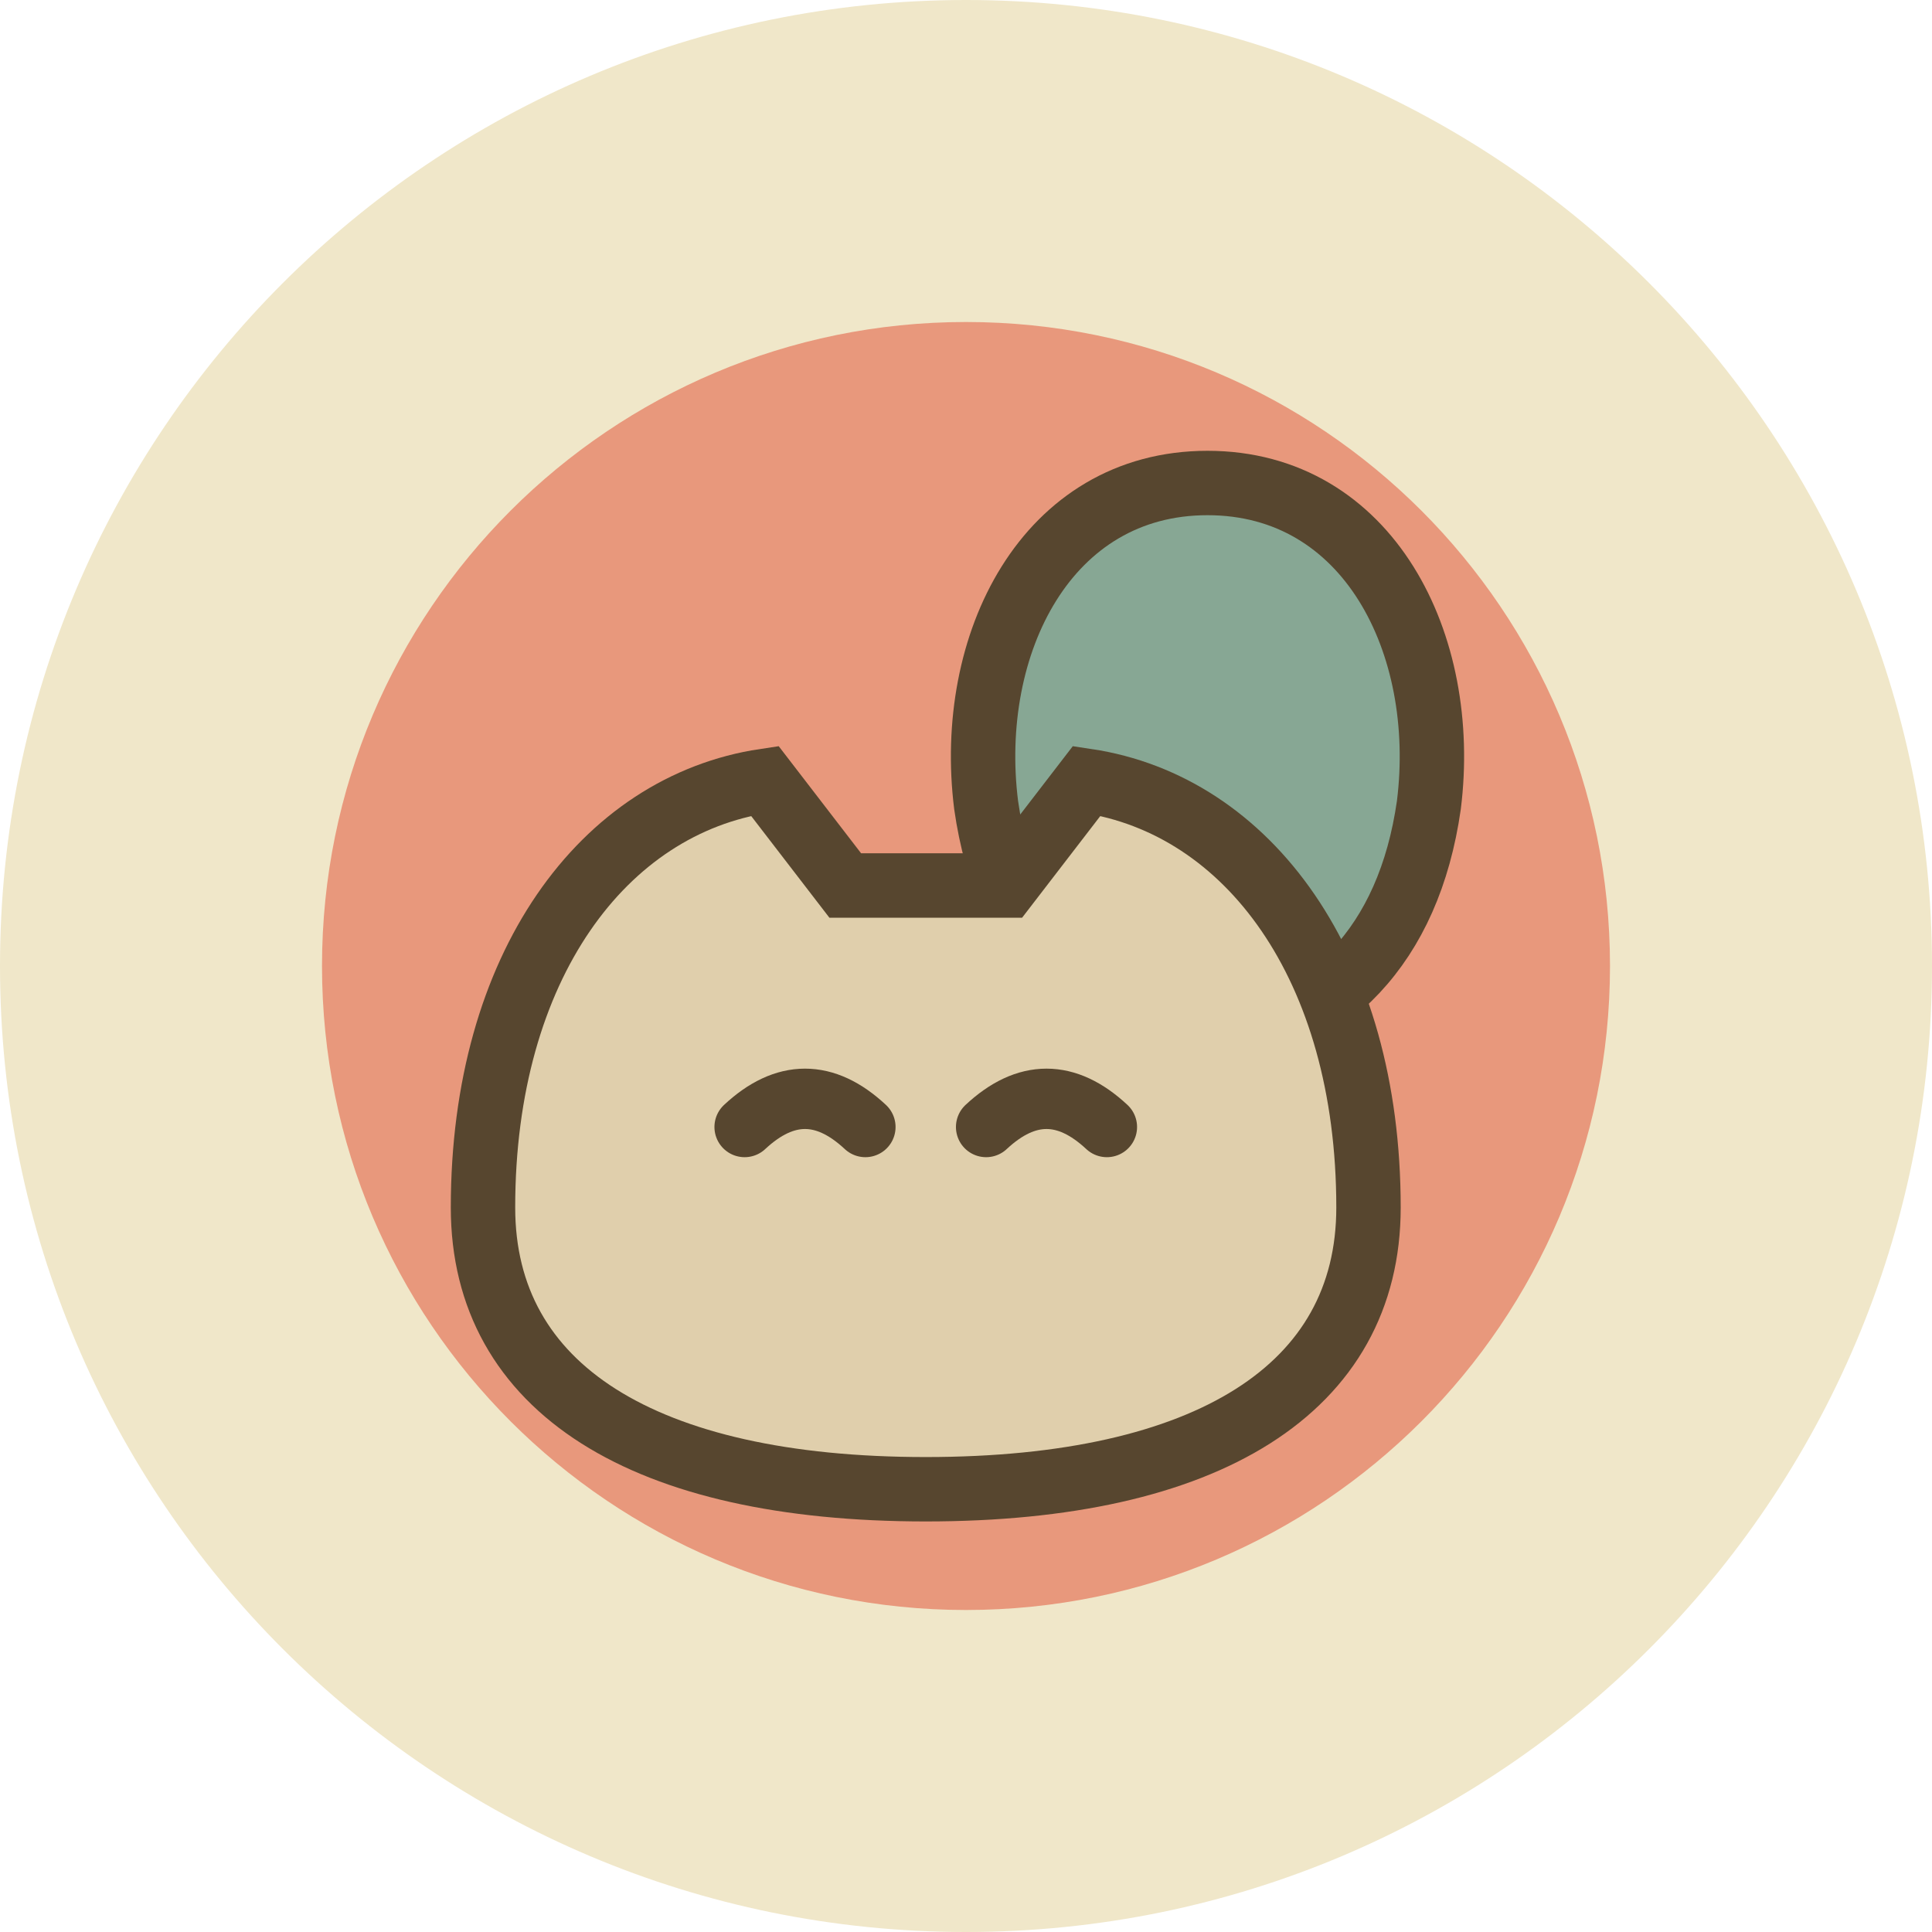
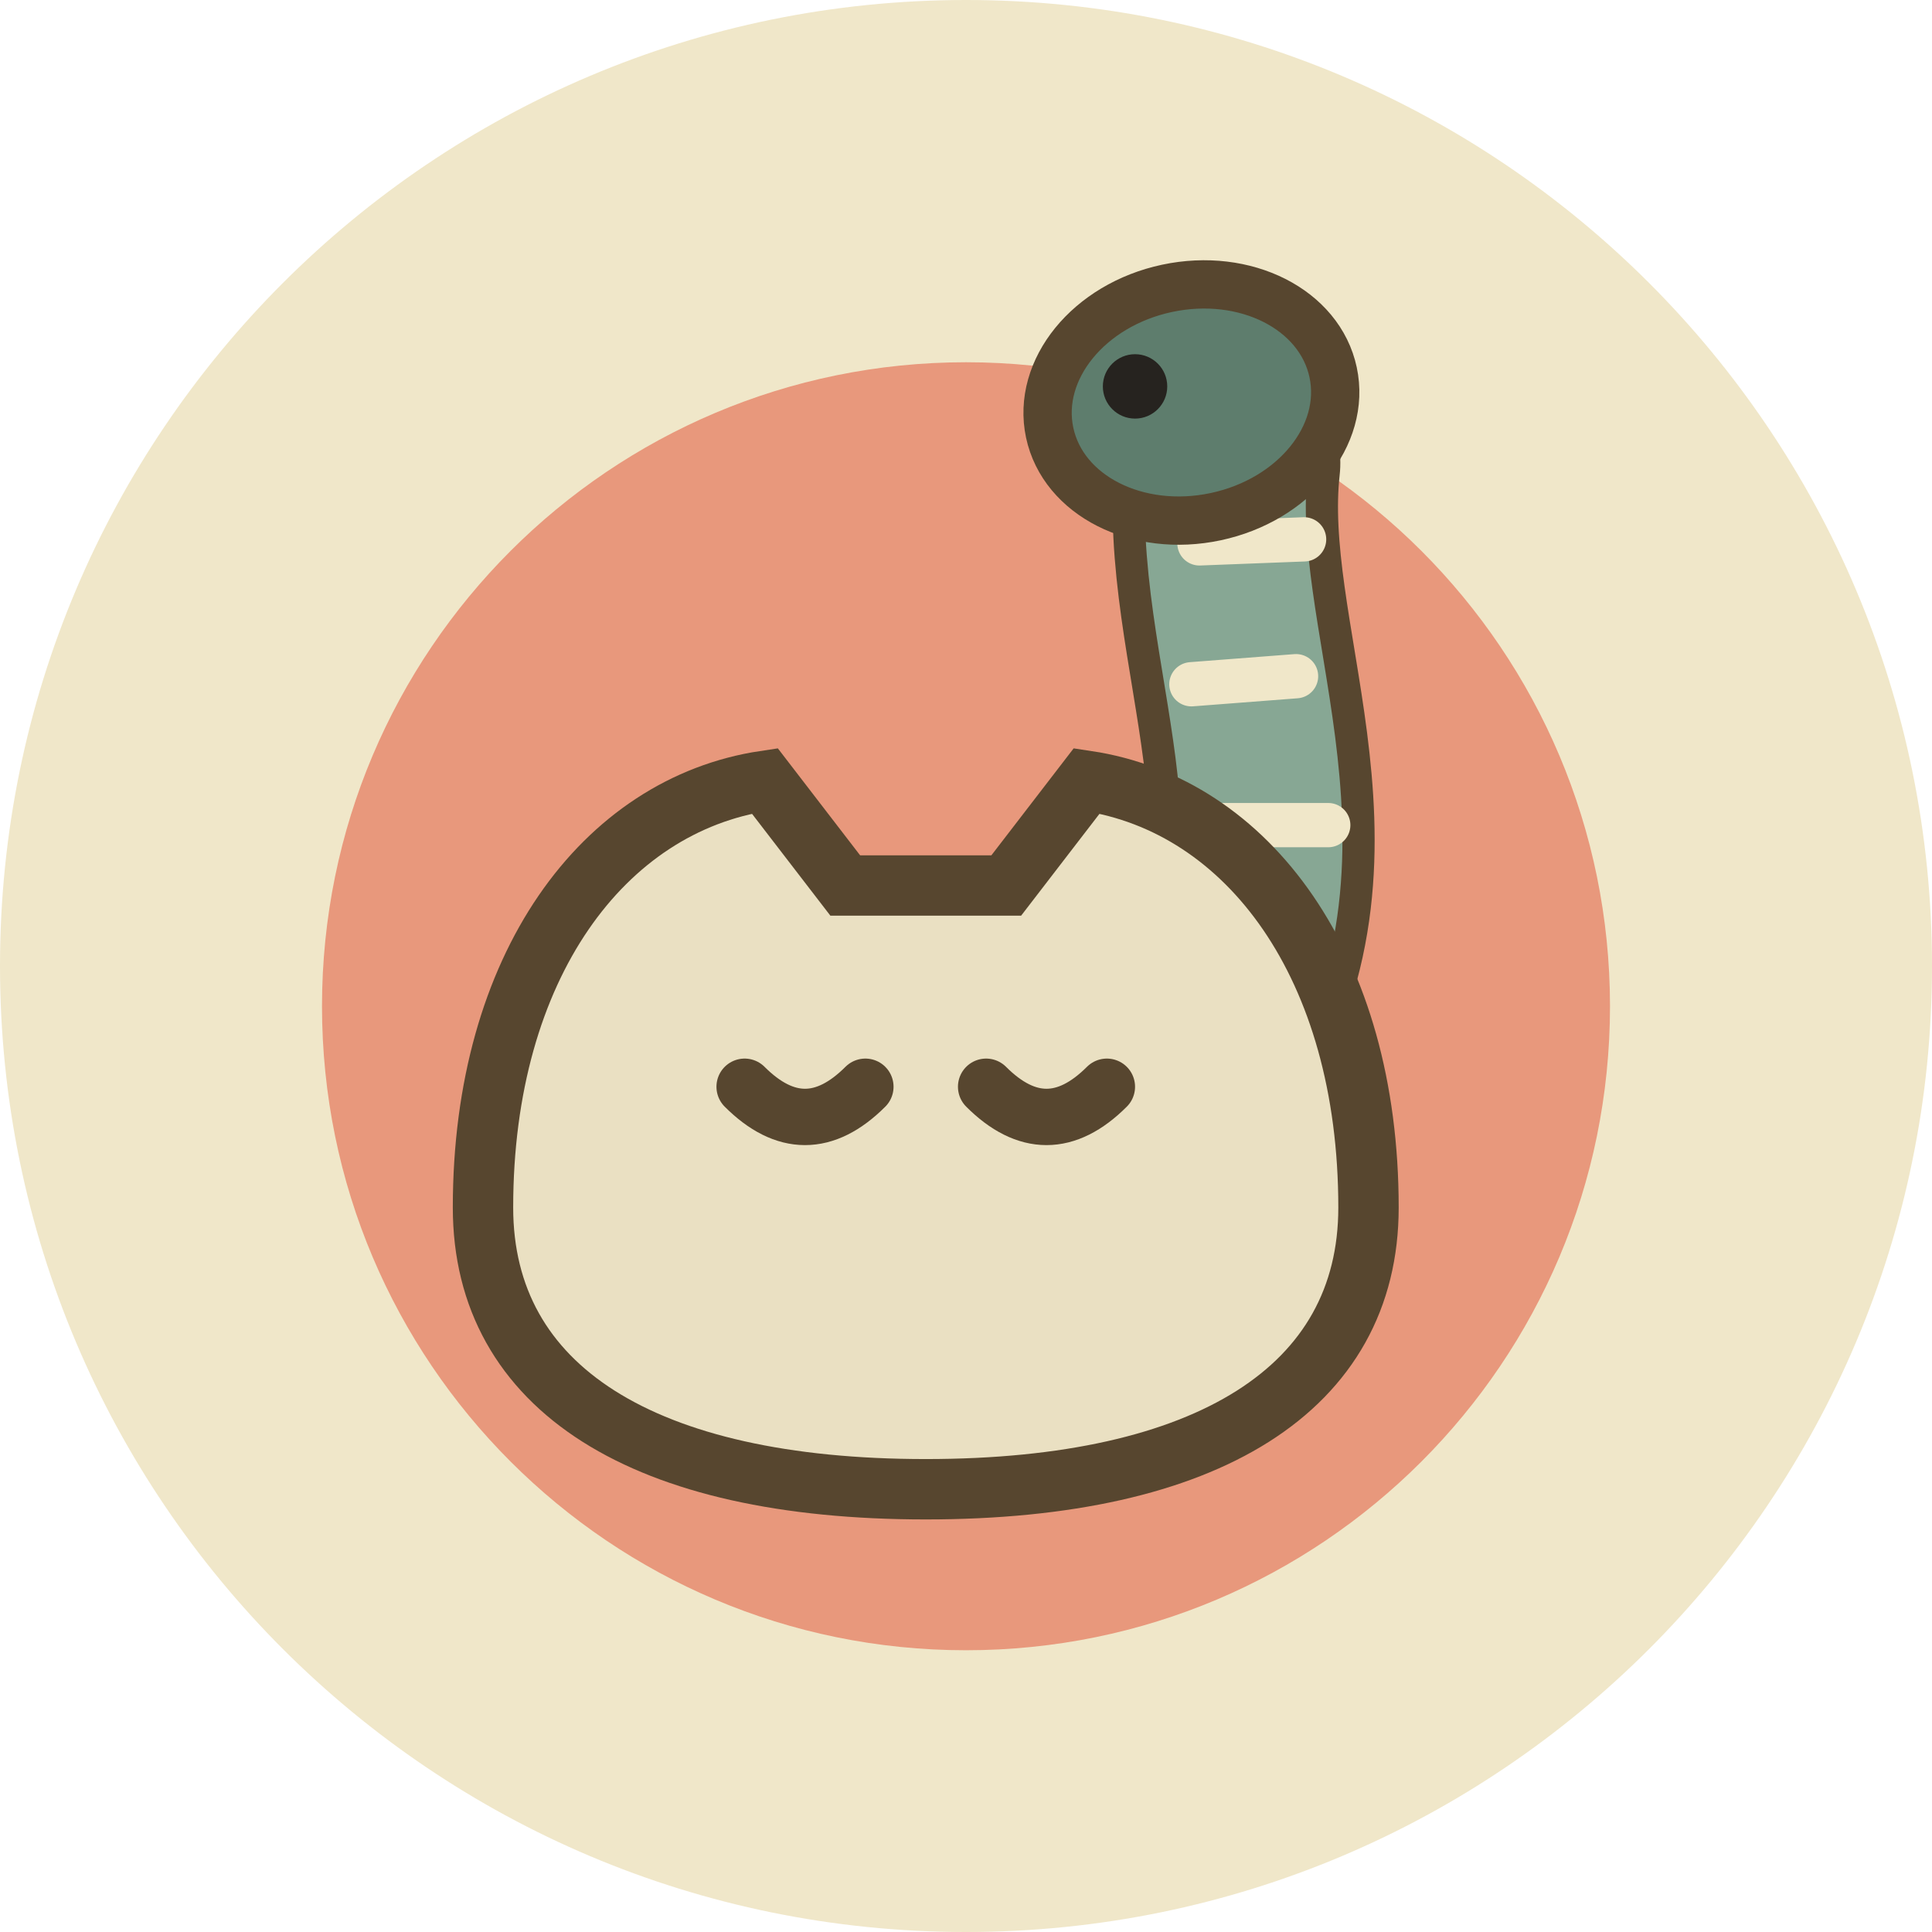
<svg xmlns="http://www.w3.org/2000/svg" viewBox="0 0 48 48">
  <circle cx="24" cy="24" r="24" fill="#f0e7c9" />
-   <circle cx="24" cy="24" r="16" fill="#e8987c" />
-   <path d="M30 12 C34 12 36 16 35.5 20 C35 23.5 33 25.5 30 26 C27 25.5 25 23.5 24.5 20 C24 16 26 12 30 12 Z" fill="#87a794" stroke="#57462f" stroke-width="1.6" />
-   <path d="M12 30 C12 24 15 20 19 19.4 L21 22 H25 L27 19.4 C31 20 34 24 34 30 C34 34.5 30 37 23 37 C16 37 12 34.5 12 30 Z" fill="#e0cfac" stroke="#57462f" stroke-width="1.6" />
-   <path d="M18.5 28 Q20 26.6 21.5 28 M24.5 28 Q26 26.6 27.5 28" stroke="#57462f" stroke-width="1.5" fill="none" stroke-linecap="round" />
+   <circle cx="24" cy="25" r="16" fill="#e8987c" />
+   <path d="M30 26 C33 21 30 16 30.5 11.5" stroke="#57462f" stroke-width="5.6" fill="none" stroke-linecap="round" />
+   <path d="M30 26 C33 21 30 16 30.5 11.5" stroke="#87a794" stroke-width="4" fill="none" stroke-linecap="round" />
+   <path d="M29.4 24 L32.4 24.6 M30.4 20.5 L33 20.5 M29.6 17 L32.2 16.8 M29.8 13.5 L32.4 13.4" stroke="#f0e7c9" stroke-width="1.1" fill="none" stroke-linecap="round" />
+   <ellipse cx="29.6" cy="10" rx="3.6" ry="2.9" fill="#5e7d6d" stroke="#57462f" stroke-width="1.2" transform="rotate(-12 29.6 10)" />
+   <circle cx="28.2" cy="9.6" r="0.8" fill="#26231f" />
+   <path d="M12 30 C12 24 15 20 19 19.4 L21 22 H25 L27 19.4 C31 20 34 24 34 30 C34 34.5 30 37 23 37 C16 37 12 34.5 12 30 Z" fill="#eae0c2" stroke="#57462f" stroke-width="1.5" />
+   <path d="M18.5 27 Q20 28.5 21.5 27 M24.5 27 Q26 28.5 27.5 27" stroke="#57462f" stroke-width="1.4" fill="none" stroke-linecap="round" />
</svg>
